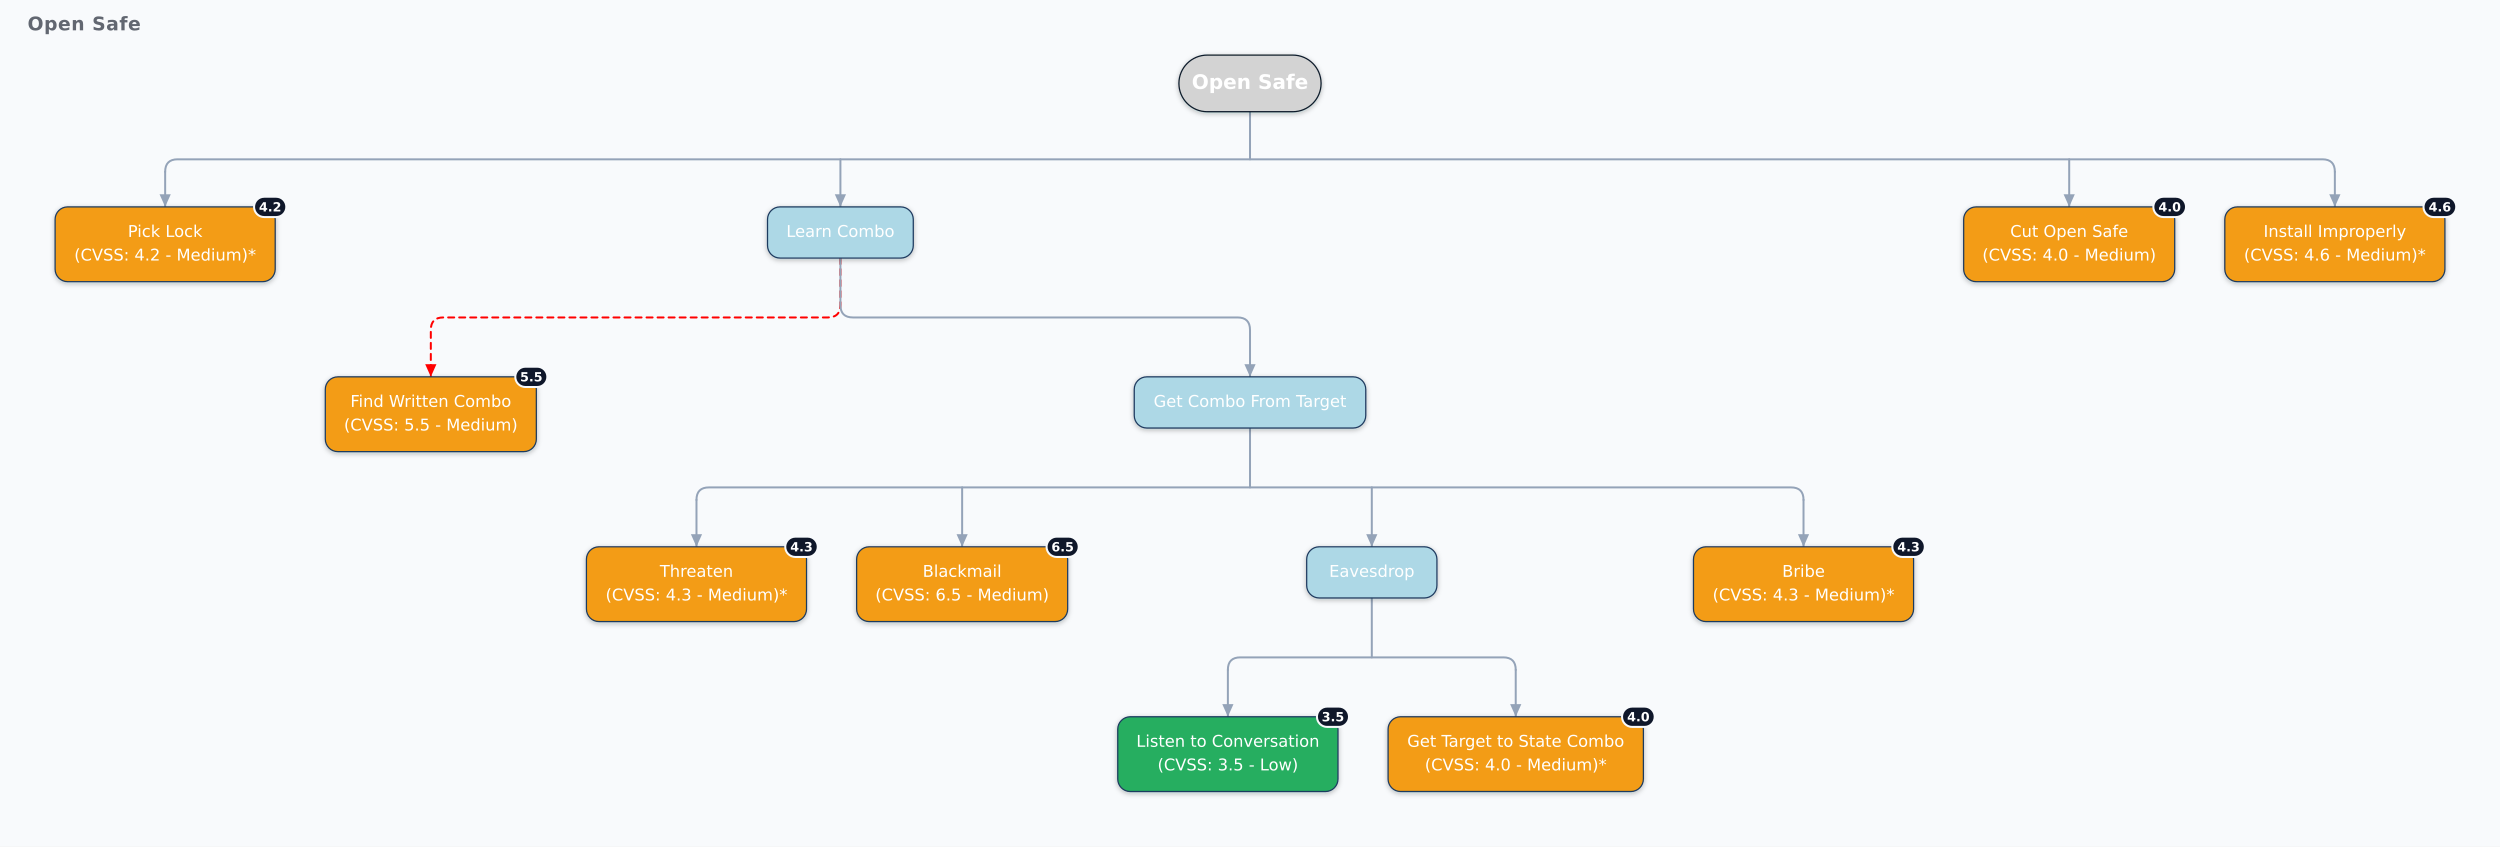
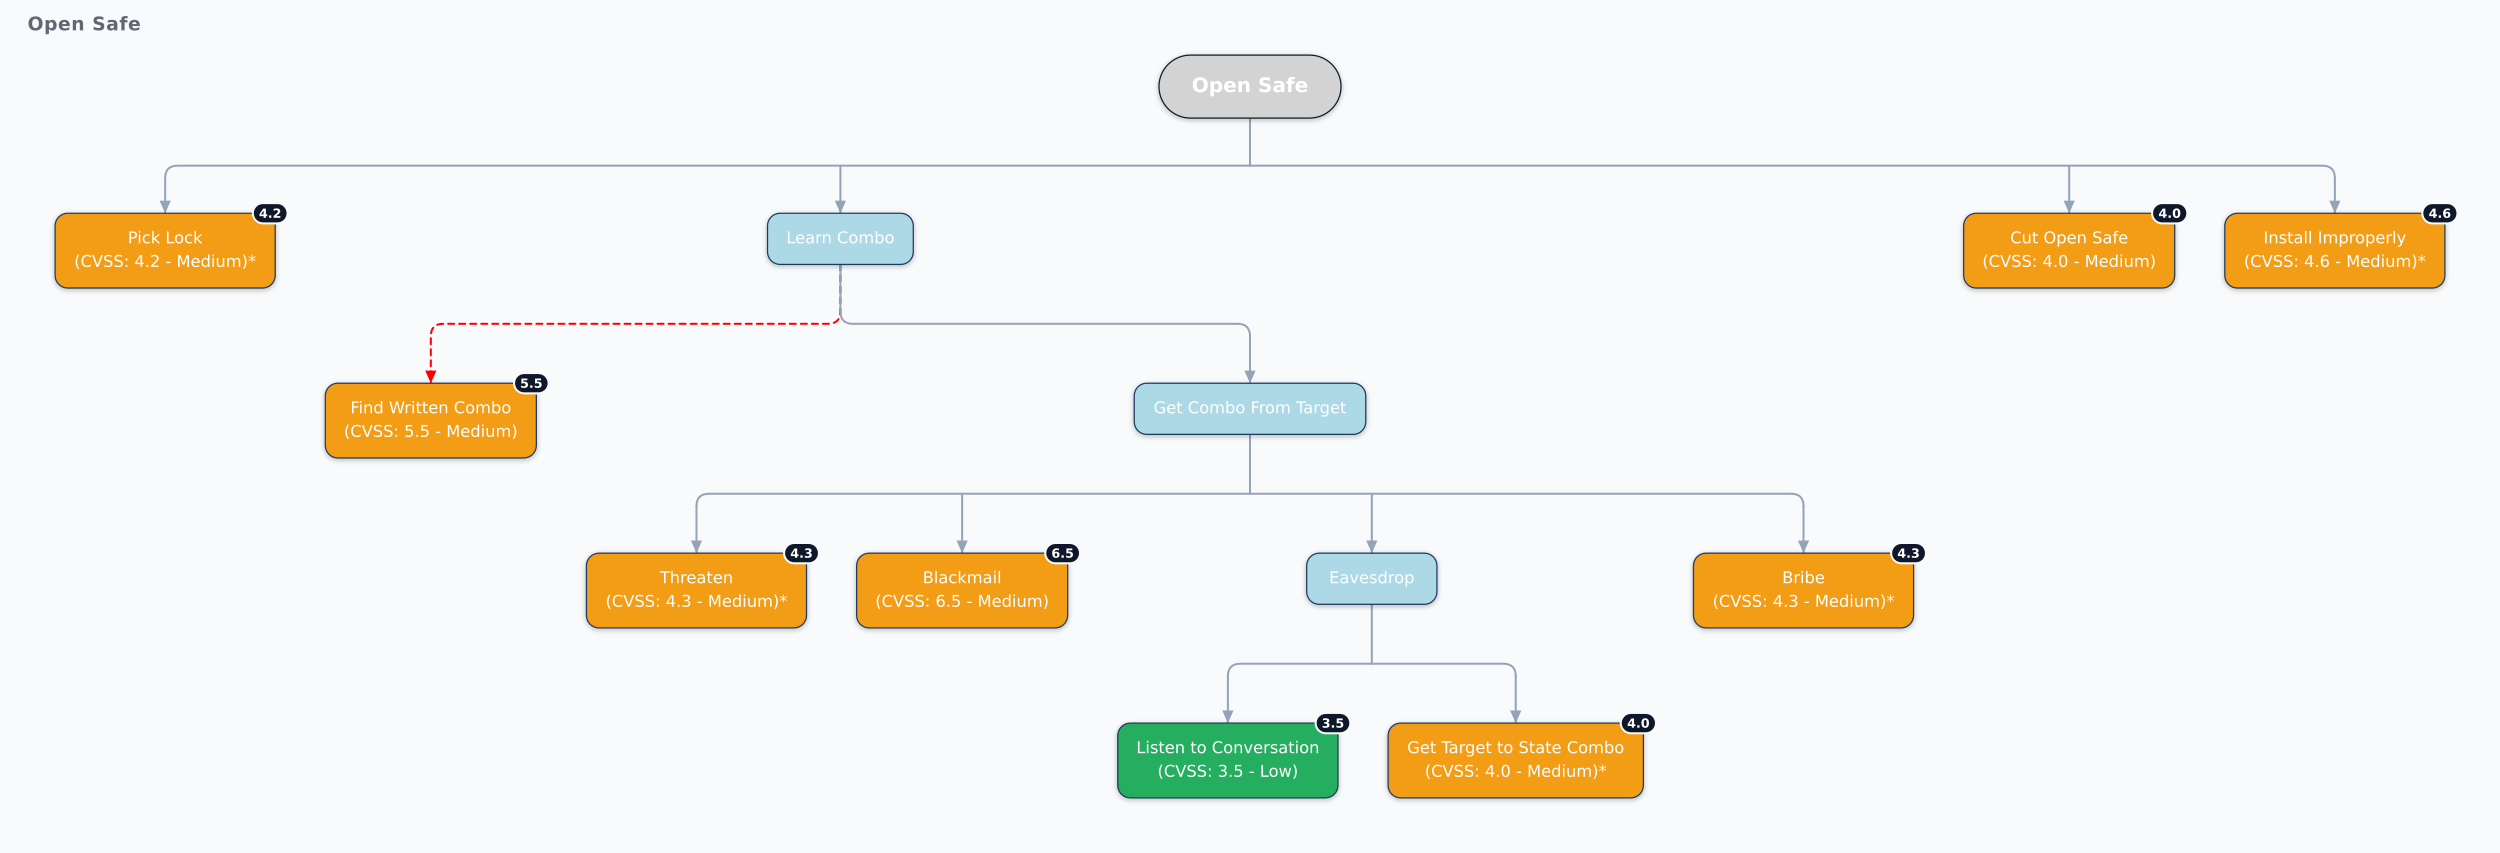
- <svg xmlns="http://www.w3.org/2000/svg" width="1996.15" height="676" viewBox="-44 -44 1996.15 676" preserveAspectRatio="xMidYMid meet" class="usv-svg usv-attacktrees" data-usv-engine="svg" data-usv-module="attacktrees" data-usv-theme="sv_default">
+ <svg xmlns="http://www.w3.org/2000/svg" width="1996.15" height="681.08" viewBox="-44 -44 1996.15 681.08" preserveAspectRatio="xMidYMid meet" class="usv-svg usv-attacktrees" data-usv-engine="svg" data-usv-module="attacktrees" data-usv-theme="sv_default">
  <defs>
    <filter id="usv-shadow-0" x="-20%" y="-20%" width="140%" height="140%">
      <feDropShadow dx="0" dy="1.2" stdDeviation="2.2" flood-color="#0f172a" flood-opacity="0.28" />
    </filter>
    <marker id="usv-arrow-1" viewBox="0 0 10 10" refX="9" refY="5" markerWidth="7" markerHeight="7" orient="auto-start-reverse">
      <path d="M 0 1 L 9 5 L 0 9 z" fill="#94a3b8" />
    </marker>
    <marker id="usv-arrow-2" viewBox="0 0 10 10" refX="9" refY="5" markerWidth="7" markerHeight="7" orient="auto-start-reverse">
      <path d="M 0 1 L 9 5 L 0 9 z" fill="red" />
    </marker>
  </defs>
  <style type="text/css">
.usv-attacktrees text { font-family: DejaVu Sans; }
.usv-attacktrees .usv-node:hover rect, .usv-attacktrees .usv-node:hover polygon { stroke-width: 2.2; }
</style>
-   <rect x="-44" y="-44" width="1996.15" height="676" rx="0" fill="#f8fafc" stroke="none" stroke-width="0" />
+   <rect x="-44" y="-44" width="1996.15" height="681.08" rx="0" fill="#f8fafc" stroke="none" stroke-width="0" />
  <g class="usv-rail" data-from="Open Safe">
-     <path d="M 87.87 93.2 Q 87.87 83.2 97.87 83.2 L 1810.29 83.2 Q 1820.29 83.2 1820.29 93.2" fill="none" stroke="#94a3b8" stroke-width="1.6" stroke-linecap="round" />
-     <path d="M 954.08 45.2 L 954.08 83.2" fill="none" stroke="#94a3b8" stroke-width="1.6" stroke-linecap="round" />
+     <path d="M 87.87 98.28 Q 87.87 88.28 97.87 88.28 L 1810.29 88.28 Q 1820.29 88.28 1820.29 98.28" fill="none" stroke="#94a3b8" stroke-width="1.6" stroke-linecap="round" />
+     <path d="M 954.08 50.28 L 954.08 88.28" fill="none" stroke="#94a3b8" stroke-width="1.6" stroke-linecap="round" />
  </g>
  <g class="usv-edge usv-edge--tree" data-from="Open Safe" data-to="Pick Lock">
-     <path d="M 87.87 93.2 L 87.87 121.2" fill="none" stroke="#94a3b8" stroke-width="1.6" stroke-linecap="round" marker-end="url(#usv-arrow-1)" />
+     <path d="M 87.87 98.28 L 87.87 126.28" fill="none" stroke="#94a3b8" stroke-width="1.6" stroke-linecap="round" marker-end="url(#usv-arrow-1)" />
  </g>
  <g class="usv-edge usv-edge--tree" data-from="Open Safe" data-to="Learn Combo">
-     <path d="M 627.03 83.2 L 627.03 121.2" fill="none" stroke="#94a3b8" stroke-width="1.6" stroke-linecap="round" marker-end="url(#usv-arrow-1)" />
+     <path d="M 627.03 88.28 L 627.03 126.28" fill="none" stroke="#94a3b8" stroke-width="1.6" stroke-linecap="round" marker-end="url(#usv-arrow-1)" />
  </g>
  <g class="usv-edge usv-edge--tree" data-from="Open Safe" data-to="Cut Open Safe">
-     <path d="M 1608.17 83.2 L 1608.17 121.2" fill="none" stroke="#94a3b8" stroke-width="1.6" stroke-linecap="round" marker-end="url(#usv-arrow-1)" />
+     <path d="M 1608.17 88.28 L 1608.17 126.28" fill="none" stroke="#94a3b8" stroke-width="1.6" stroke-linecap="round" marker-end="url(#usv-arrow-1)" />
  </g>
  <g class="usv-edge usv-edge--tree" data-from="Open Safe" data-to="Install Improperly">
-     <path d="M 1820.29 93.2 L 1820.29 121.2" fill="none" stroke="#94a3b8" stroke-width="1.6" stroke-linecap="round" marker-end="url(#usv-arrow-1)" />
+     <path d="M 1820.29 98.28 L 1820.29 126.28" fill="none" stroke="#94a3b8" stroke-width="1.6" stroke-linecap="round" marker-end="url(#usv-arrow-1)" />
  </g>
  <g class="usv-edge usv-edge--tree" data-from="Learn Combo" data-to="Find Written Combo">
-     <path d="M 627.03 162.05 L 627.03 199.47 Q 627.03 209.47 617.03 209.47 L 309.99 209.47 Q 299.99 209.47 299.99 219.47 L 299.99 256.9" fill="none" stroke="red" stroke-width="1.6" stroke-linecap="round" stroke-dasharray="4.8 4" marker-end="url(#usv-arrow-2)" />
+     <path d="M 627.03 167.13 L 627.03 204.55 Q 627.03 214.55 617.03 214.55 L 309.99 214.55 Q 299.99 214.55 299.99 224.55 L 299.99 261.98" fill="none" stroke="red" stroke-width="1.6" stroke-linecap="round" stroke-dasharray="4.8 4" marker-end="url(#usv-arrow-2)" />
  </g>
  <g class="usv-edge usv-edge--tree" data-from="Learn Combo" data-to="Get Combo From Target">
-     <path d="M 627.03 162.05 L 627.03 199.47 Q 627.03 209.47 637.03 209.47 L 944.08 209.47 Q 954.08 209.47 954.08 219.47 L 954.08 256.9" fill="none" stroke="#94a3b8" stroke-width="1.6" stroke-linecap="round" marker-end="url(#usv-arrow-1)" />
+     <path d="M 627.03 167.13 L 627.03 204.55 Q 627.03 214.55 637.03 214.55 L 944.08 214.55 Q 954.08 214.55 954.08 224.55 L 954.08 261.98" fill="none" stroke="#94a3b8" stroke-width="1.6" stroke-linecap="round" marker-end="url(#usv-arrow-1)" />
  </g>
  <g class="usv-rail" data-from="Get Combo From Target">
-     <path d="M 512.11 355.17 Q 512.11 345.17 522.11 345.17 L 1386.04 345.17 Q 1396.04 345.17 1396.04 355.17" fill="none" stroke="#94a3b8" stroke-width="1.6" stroke-linecap="round" />
-     <path d="M 954.08 297.75 L 954.08 345.17" fill="none" stroke="#94a3b8" stroke-width="1.6" stroke-linecap="round" />
+     <path d="M 512.11 360.25 Q 512.11 350.25 522.11 350.25 L 1386.04 350.25 Q 1396.04 350.25 1396.04 360.25" fill="none" stroke="#94a3b8" stroke-width="1.6" stroke-linecap="round" />
+     <path d="M 954.08 302.83 L 954.08 350.25" fill="none" stroke="#94a3b8" stroke-width="1.6" stroke-linecap="round" />
  </g>
  <g class="usv-edge usv-edge--tree" data-from="Get Combo From Target" data-to="Threaten">
-     <path d="M 512.11 355.17 L 512.11 392.6" fill="none" stroke="#94a3b8" stroke-width="1.6" stroke-linecap="round" marker-end="url(#usv-arrow-1)" />
+     <path d="M 512.11 360.25 L 512.11 397.68" fill="none" stroke="#94a3b8" stroke-width="1.6" stroke-linecap="round" marker-end="url(#usv-arrow-1)" />
  </g>
  <g class="usv-edge usv-edge--tree" data-from="Get Combo From Target" data-to="Blackmail">
-     <path d="M 724.23 345.17 L 724.23 392.6" fill="none" stroke="#94a3b8" stroke-width="1.6" stroke-linecap="round" marker-end="url(#usv-arrow-1)" />
+     <path d="M 724.23 350.25 L 724.23 397.68" fill="none" stroke="#94a3b8" stroke-width="1.6" stroke-linecap="round" marker-end="url(#usv-arrow-1)" />
  </g>
  <g class="usv-edge usv-edge--tree" data-from="Get Combo From Target" data-to="Eavesdrop">
-     <path d="M 1051.33 345.17 L 1051.33 392.6" fill="none" stroke="#94a3b8" stroke-width="1.6" stroke-linecap="round" marker-end="url(#usv-arrow-1)" />
+     <path d="M 1051.33 350.25 L 1051.33 397.68" fill="none" stroke="#94a3b8" stroke-width="1.6" stroke-linecap="round" marker-end="url(#usv-arrow-1)" />
  </g>
  <g class="usv-edge usv-edge--tree" data-from="Get Combo From Target" data-to="Bribe">
-     <path d="M 1396.04 355.17 L 1396.04 392.6" fill="none" stroke="#94a3b8" stroke-width="1.6" stroke-linecap="round" marker-end="url(#usv-arrow-1)" />
+     <path d="M 1396.04 360.25 L 1396.04 397.68" fill="none" stroke="#94a3b8" stroke-width="1.6" stroke-linecap="round" marker-end="url(#usv-arrow-1)" />
  </g>
  <g class="usv-rail" data-from="Eavesdrop">
-     <path d="M 936.41 490.88 Q 936.41 480.88 946.41 480.88 L 1156.25 480.88 Q 1166.25 480.88 1166.25 490.88" fill="none" stroke="#94a3b8" stroke-width="1.6" stroke-linecap="round" />
-     <path d="M 1051.33 433.45 L 1051.33 480.88" fill="none" stroke="#94a3b8" stroke-width="1.6" stroke-linecap="round" />
+     <path d="M 936.41 495.95 Q 936.41 485.95 946.41 485.95 L 1156.25 485.95 Q 1166.25 485.95 1166.25 495.95" fill="none" stroke="#94a3b8" stroke-width="1.6" stroke-linecap="round" />
+     <path d="M 1051.33 438.53 L 1051.33 485.95" fill="none" stroke="#94a3b8" stroke-width="1.6" stroke-linecap="round" />
  </g>
  <g class="usv-edge usv-edge--tree" data-from="Eavesdrop" data-to="Listen to Conversation">
-     <path d="M 936.41 490.88 L 936.41 528.3" fill="none" stroke="#94a3b8" stroke-width="1.6" stroke-linecap="round" marker-end="url(#usv-arrow-1)" />
+     <path d="M 936.41 495.95 L 936.41 533.38" fill="none" stroke="#94a3b8" stroke-width="1.6" stroke-linecap="round" marker-end="url(#usv-arrow-1)" />
  </g>
  <g class="usv-edge usv-edge--tree" data-from="Eavesdrop" data-to="Get Target to State Combo">
-     <path d="M 1166.25 490.88 L 1166.25 528.3" fill="none" stroke="#94a3b8" stroke-width="1.6" stroke-linecap="round" marker-end="url(#usv-arrow-1)" />
+     <path d="M 1166.25 495.95 L 1166.25 533.38" fill="none" stroke="#94a3b8" stroke-width="1.6" stroke-linecap="round" marker-end="url(#usv-arrow-1)" />
  </g>
  <g class="usv-node usv-node--root" data-label="Open Safe" data-node-id="Open_Safe">
-     <rect x="897.32" y="0" width="113.51" height="45.2" rx="22.6" fill="lightgrey" stroke="#0d1b2a" stroke-width="1" filter="url(#usv-shadow-0)" />
-     <text x="954.08" y="27" text-anchor="middle" font-size="16" fill="#ffffff" font-weight="bold">Open Safe</text>
+     <rect x="881.4" y="0" width="145.36" height="50.28" rx="25.14" fill="lightgrey" stroke="#0d1b2a" stroke-width="1" filter="url(#usv-shadow-0)" />
+     <text x="954.08" y="29.54" text-anchor="middle" font-size="16" fill="#ffffff" font-weight="bold">Open Safe</text>
  </g>
  <g class="usv-node usv-node--node usv-sev--medium" data-cvss="4.2" data-label="Pick Lock" data-node-id="Pick_Lock">
-     <rect x="0" y="121.2" width="175.74" height="59.7" rx="10" fill="#f39c12" stroke="#1e3a5f" stroke-width="1" filter="url(#usv-shadow-0)" />
-     <text x="87.87" y="145.2" text-anchor="middle" font-size="13" fill="#ffffff">Pick Lock</text>
-     <text x="87.87" y="164.05" text-anchor="middle" font-size="13" fill="#ffffff">(CVSS: 4.2 - Medium)*</text>
+     <rect x="0" y="126.28" width="175.74" height="59.7" rx="10" fill="#f39c12" stroke="#1e3a5f" stroke-width="1" filter="url(#usv-shadow-0)" />
+     <text x="87.87" y="150.28" text-anchor="middle" font-size="13" fill="#ffffff">Pick Lock</text>
+     <text x="87.87" y="169.13" text-anchor="middle" font-size="13" fill="#ffffff">(CVSS: 4.2 - Medium)*</text>
  </g>
  <g class="usv-node usv-node--node" data-label="Learn Combo" data-node-id="Learn_Combo">
-     <rect x="568.84" y="121.2" width="116.38" height="40.85" rx="10" fill="lightblue" stroke="#1e3a5f" stroke-width="1" filter="url(#usv-shadow-0)" />
-     <text x="627.03" y="145.2" text-anchor="middle" font-size="13" fill="#ffffff">Learn Combo</text>
+     <rect x="568.84" y="126.28" width="116.38" height="40.85" rx="10" fill="lightblue" stroke="#1e3a5f" stroke-width="1" filter="url(#usv-shadow-0)" />
+     <text x="627.03" y="150.28" text-anchor="middle" font-size="13" fill="#ffffff">Learn Combo</text>
  </g>
  <g class="usv-node usv-node--node usv-sev--medium" data-cvss="4.0" data-label="Cut Open Safe" data-node-id="Cut_Open_Safe">
-     <rect x="1523.91" y="121.2" width="168.51" height="59.7" rx="10" fill="#f39c12" stroke="#1e3a5f" stroke-width="1" filter="url(#usv-shadow-0)" />
-     <text x="1608.17" y="145.2" text-anchor="middle" font-size="13" fill="#ffffff">Cut Open Safe</text>
-     <text x="1608.17" y="164.05" text-anchor="middle" font-size="13" fill="#ffffff">(CVSS: 4.0 - Medium)</text>
+     <rect x="1523.91" y="126.28" width="168.51" height="59.7" rx="10" fill="#f39c12" stroke="#1e3a5f" stroke-width="1" filter="url(#usv-shadow-0)" />
+     <text x="1608.17" y="150.28" text-anchor="middle" font-size="13" fill="#ffffff">Cut Open Safe</text>
+     <text x="1608.17" y="169.13" text-anchor="middle" font-size="13" fill="#ffffff">(CVSS: 4.0 - Medium)</text>
  </g>
  <g class="usv-node usv-node--node usv-sev--medium" data-cvss="4.6" data-label="Install Improperly" data-node-id="Install_Improperly">
-     <rect x="1732.42" y="121.2" width="175.74" height="59.7" rx="10" fill="#f39c12" stroke="#1e3a5f" stroke-width="1" filter="url(#usv-shadow-0)" />
-     <text x="1820.29" y="145.2" text-anchor="middle" font-size="13" fill="#ffffff">Install Improperly</text>
-     <text x="1820.29" y="164.05" text-anchor="middle" font-size="13" fill="#ffffff">(CVSS: 4.6 - Medium)*</text>
+     <rect x="1732.42" y="126.28" width="175.74" height="59.7" rx="10" fill="#f39c12" stroke="#1e3a5f" stroke-width="1" filter="url(#usv-shadow-0)" />
+     <text x="1820.29" y="150.28" text-anchor="middle" font-size="13" fill="#ffffff">Install Improperly</text>
+     <text x="1820.29" y="169.13" text-anchor="middle" font-size="13" fill="#ffffff">(CVSS: 4.6 - Medium)*</text>
  </g>
  <g class="usv-node usv-node--node usv-sev--medium" data-cvss="5.5" data-label="Find Written Combo" data-node-id="Find_Written_Combo">
-     <rect x="215.74" y="256.9" width="168.51" height="59.7" rx="10" fill="#f39c12" stroke="#1e3a5f" stroke-width="1" filter="url(#usv-shadow-0)" />
-     <text x="299.99" y="280.9" text-anchor="middle" font-size="13" fill="#ffffff">Find Written Combo</text>
-     <text x="299.99" y="299.75" text-anchor="middle" font-size="13" fill="#ffffff">(CVSS: 5.5 - Medium)</text>
+     <rect x="215.74" y="261.98" width="168.51" height="59.7" rx="10" fill="#f39c12" stroke="#1e3a5f" stroke-width="1" filter="url(#usv-shadow-0)" />
+     <text x="299.99" y="285.98" text-anchor="middle" font-size="13" fill="#ffffff">Find Written Combo</text>
+     <text x="299.99" y="304.83" text-anchor="middle" font-size="13" fill="#ffffff">(CVSS: 5.5 - Medium)</text>
  </g>
  <g class="usv-node usv-node--node" data-label="Get Combo From Target" data-node-id="Get_Combo_From_Target">
-     <rect x="861.65" y="256.9" width="184.86" height="40.85" rx="10" fill="lightblue" stroke="#1e3a5f" stroke-width="1" filter="url(#usv-shadow-0)" />
-     <text x="954.08" y="280.9" text-anchor="middle" font-size="13" fill="#ffffff">Get Combo From Target</text>
+     <rect x="861.65" y="261.98" width="184.86" height="40.85" rx="10" fill="lightblue" stroke="#1e3a5f" stroke-width="1" filter="url(#usv-shadow-0)" />
+     <text x="954.08" y="285.98" text-anchor="middle" font-size="13" fill="#ffffff">Get Combo From Target</text>
  </g>
  <g class="usv-node usv-node--node usv-sev--medium" data-cvss="4.3" data-label="Threaten" data-node-id="Threaten">
-     <rect x="424.24" y="392.6" width="175.74" height="59.7" rx="10" fill="#f39c12" stroke="#1e3a5f" stroke-width="1" filter="url(#usv-shadow-0)" />
-     <text x="512.11" y="416.6" text-anchor="middle" font-size="13" fill="#ffffff">Threaten</text>
-     <text x="512.11" y="435.45" text-anchor="middle" font-size="13" fill="#ffffff">(CVSS: 4.3 - Medium)*</text>
+     <rect x="424.24" y="397.68" width="175.74" height="59.7" rx="10" fill="#f39c12" stroke="#1e3a5f" stroke-width="1" filter="url(#usv-shadow-0)" />
+     <text x="512.11" y="421.68" text-anchor="middle" font-size="13" fill="#ffffff">Threaten</text>
+     <text x="512.11" y="440.53" text-anchor="middle" font-size="13" fill="#ffffff">(CVSS: 4.3 - Medium)*</text>
  </g>
  <g class="usv-node usv-node--node usv-sev--medium" data-cvss="6.5" data-label="Blackmail" data-node-id="Blackmail">
-     <rect x="639.98" y="392.6" width="168.51" height="59.7" rx="10" fill="#f39c12" stroke="#1e3a5f" stroke-width="1" filter="url(#usv-shadow-0)" />
-     <text x="724.23" y="416.6" text-anchor="middle" font-size="13" fill="#ffffff">Blackmail</text>
-     <text x="724.23" y="435.45" text-anchor="middle" font-size="13" fill="#ffffff">(CVSS: 6.5 - Medium)</text>
+     <rect x="639.98" y="397.68" width="168.51" height="59.7" rx="10" fill="#f39c12" stroke="#1e3a5f" stroke-width="1" filter="url(#usv-shadow-0)" />
+     <text x="724.23" y="421.68" text-anchor="middle" font-size="13" fill="#ffffff">Blackmail</text>
+     <text x="724.23" y="440.53" text-anchor="middle" font-size="13" fill="#ffffff">(CVSS: 6.5 - Medium)</text>
  </g>
  <g class="usv-node usv-node--node" data-label="Eavesdrop" data-node-id="Eavesdrop">
-     <rect x="999.33" y="392.6" width="104" height="40.85" rx="10" fill="lightblue" stroke="#1e3a5f" stroke-width="1" filter="url(#usv-shadow-0)" />
-     <text x="1051.33" y="416.6" text-anchor="middle" font-size="13" fill="#ffffff">Eavesdrop</text>
+     <rect x="999.33" y="397.68" width="104" height="40.85" rx="10" fill="lightblue" stroke="#1e3a5f" stroke-width="1" filter="url(#usv-shadow-0)" />
+     <text x="1051.33" y="421.68" text-anchor="middle" font-size="13" fill="#ffffff">Eavesdrop</text>
  </g>
  <g class="usv-node usv-node--node usv-sev--medium" data-cvss="4.3" data-label="Bribe" data-node-id="Bribe">
-     <rect x="1308.18" y="392.6" width="175.74" height="59.7" rx="10" fill="#f39c12" stroke="#1e3a5f" stroke-width="1" filter="url(#usv-shadow-0)" />
-     <text x="1396.04" y="416.6" text-anchor="middle" font-size="13" fill="#ffffff">Bribe</text>
-     <text x="1396.04" y="435.45" text-anchor="middle" font-size="13" fill="#ffffff">(CVSS: 4.3 - Medium)*</text>
+     <rect x="1308.18" y="397.68" width="175.74" height="59.7" rx="10" fill="#f39c12" stroke="#1e3a5f" stroke-width="1" filter="url(#usv-shadow-0)" />
+     <text x="1396.04" y="421.68" text-anchor="middle" font-size="13" fill="#ffffff">Bribe</text>
+     <text x="1396.04" y="440.53" text-anchor="middle" font-size="13" fill="#ffffff">(CVSS: 4.3 - Medium)*</text>
  </g>
  <g class="usv-node usv-node--node usv-sev--low" data-cvss="3.5" data-label="Listen to Conversation" data-node-id="Listen_to_Conversation">
-     <rect x="848.48" y="528.3" width="175.85" height="59.7" rx="10" fill="#27ae60" stroke="#1e3a5f" stroke-width="1" filter="url(#usv-shadow-0)" />
-     <text x="936.41" y="552.3" text-anchor="middle" font-size="13" fill="#ffffff">Listen to Conversation</text>
-     <text x="936.41" y="571.15" text-anchor="middle" font-size="13" fill="#ffffff">(CVSS: 3.5 - Low)</text>
+     <rect x="848.48" y="533.38" width="175.85" height="59.7" rx="10" fill="#27ae60" stroke="#1e3a5f" stroke-width="1" filter="url(#usv-shadow-0)" />
+     <text x="936.41" y="557.38" text-anchor="middle" font-size="13" fill="#ffffff">Listen to Conversation</text>
+     <text x="936.41" y="576.23" text-anchor="middle" font-size="13" fill="#ffffff">(CVSS: 3.5 - Low)</text>
  </g>
  <g class="usv-node usv-node--node usv-sev--medium" data-cvss="4.0" data-label="Get Target to State Combo" data-node-id="Get_Target_to_State_Combo">
-     <rect x="1064.33" y="528.3" width="203.85" height="59.7" rx="10" fill="#f39c12" stroke="#1e3a5f" stroke-width="1" filter="url(#usv-shadow-0)" />
-     <text x="1166.25" y="552.3" text-anchor="middle" font-size="13" fill="#ffffff">Get Target to State Combo</text>
-     <text x="1166.25" y="571.15" text-anchor="middle" font-size="13" fill="#ffffff">(CVSS: 4.0 - Medium)*</text>
+     <rect x="1064.33" y="533.38" width="203.85" height="59.7" rx="10" fill="#f39c12" stroke="#1e3a5f" stroke-width="1" filter="url(#usv-shadow-0)" />
+     <text x="1166.25" y="557.38" text-anchor="middle" font-size="13" fill="#ffffff">Get Target to State Combo</text>
+     <text x="1166.25" y="576.23" text-anchor="middle" font-size="13" fill="#ffffff">(CVSS: 4.0 - Medium)*</text>
  </g>
  <g class="usv-badge usv-badge--cvss" data-value="4.2">
-     <rect x="158.85" y="113.09" width="25.77" height="16.22" rx="8.11" fill="#0f172a" stroke="#f8fafc" stroke-width="1.62" />
-     <text x="171.74" y="124.85" text-anchor="middle" font-size="10.14" font-weight="bold" fill="#ffffff">4.2</text>
+     <rect x="157.85" y="118.16" width="27.78" height="16.22" rx="8.11" fill="#0f172a" stroke="#f8fafc" stroke-width="1.62" />
+     <text x="171.74" y="129.93" text-anchor="middle" font-size="10.14" font-weight="bold" fill="#ffffff">4.2</text>
  </g>
  <g class="usv-badge usv-badge--cvss" data-value="4.0">
-     <rect x="1675.36" y="113.09" width="26.11" height="16.22" rx="8.11" fill="#0f172a" stroke="#f8fafc" stroke-width="1.62" />
-     <text x="1688.42" y="124.85" text-anchor="middle" font-size="10.14" font-weight="bold" fill="#ffffff">4.0</text>
+     <rect x="1674.33" y="118.16" width="28.18" height="16.22" rx="8.11" fill="#0f172a" stroke="#f8fafc" stroke-width="1.62" />
+     <text x="1688.42" y="129.93" text-anchor="middle" font-size="10.14" font-weight="bold" fill="#ffffff">4.0</text>
  </g>
  <g class="usv-badge usv-badge--cvss" data-value="4.6">
-     <rect x="1891.08" y="113.09" width="26.15" height="16.22" rx="8.11" fill="#0f172a" stroke="#f8fafc" stroke-width="1.62" />
-     <text x="1904.15" y="124.85" text-anchor="middle" font-size="10.14" font-weight="bold" fill="#ffffff">4.6</text>
+     <rect x="1890.1" y="118.16" width="28.12" height="16.22" rx="8.11" fill="#0f172a" stroke="#f8fafc" stroke-width="1.62" />
+     <text x="1904.15" y="129.93" text-anchor="middle" font-size="10.14" font-weight="bold" fill="#ffffff">4.6</text>
  </g>
  <g class="usv-badge usv-badge--cvss" data-value="5.5">
-     <rect x="367.44" y="248.79" width="25.61" height="16.22" rx="8.11" fill="#0f172a" stroke="#f8fafc" stroke-width="1.62" />
-     <text x="380.24" y="260.55" text-anchor="middle" font-size="10.14" font-weight="bold" fill="#ffffff">5.5</text>
+     <rect x="366.43" y="253.86" width="27.63" height="16.22" rx="8.11" fill="#0f172a" stroke="#f8fafc" stroke-width="1.62" />
+     <text x="380.24" y="265.63" text-anchor="middle" font-size="10.14" font-weight="bold" fill="#ffffff">5.5</text>
  </g>
  <g class="usv-badge usv-badge--cvss" data-value="4.3">
-     <rect x="582.99" y="384.49" width="25.97" height="16.22" rx="8.11" fill="#0f172a" stroke="#f8fafc" stroke-width="1.62" />
-     <text x="595.98" y="396.25" text-anchor="middle" font-size="10.14" font-weight="bold" fill="#ffffff">4.3</text>
+     <rect x="582.05" y="389.56" width="27.85" height="16.22" rx="8.11" fill="#0f172a" stroke="#f8fafc" stroke-width="1.62" />
+     <text x="595.98" y="401.33" text-anchor="middle" font-size="10.14" font-weight="bold" fill="#ffffff">4.3</text>
  </g>
  <g class="usv-badge usv-badge--cvss" data-value="6.5">
-     <rect x="791.64" y="384.49" width="25.69" height="16.22" rx="8.11" fill="#0f172a" stroke="#f8fafc" stroke-width="1.62" />
-     <text x="804.48" y="396.25" text-anchor="middle" font-size="10.14" font-weight="bold" fill="#ffffff">6.5</text>
+     <rect x="790.59" y="389.56" width="27.78" height="16.22" rx="8.11" fill="#0f172a" stroke="#f8fafc" stroke-width="1.62" />
+     <text x="804.48" y="401.33" text-anchor="middle" font-size="10.14" font-weight="bold" fill="#ffffff">6.5</text>
  </g>
  <g class="usv-badge usv-badge--cvss" data-value="4.3">
-     <rect x="1466.93" y="384.49" width="25.97" height="16.22" rx="8.11" fill="#0f172a" stroke="#f8fafc" stroke-width="1.62" />
-     <text x="1479.91" y="396.25" text-anchor="middle" font-size="10.14" font-weight="bold" fill="#ffffff">4.3</text>
+     <rect x="1465.99" y="389.56" width="27.85" height="16.22" rx="8.11" fill="#0f172a" stroke="#f8fafc" stroke-width="1.62" />
+     <text x="1479.91" y="401.33" text-anchor="middle" font-size="10.14" font-weight="bold" fill="#ffffff">4.3</text>
  </g>
  <g class="usv-badge usv-badge--cvss" data-value="3.5">
-     <rect x="1007.52" y="520.19" width="25.62" height="16.22" rx="8.11" fill="#0f172a" stroke="#f8fafc" stroke-width="1.62" />
-     <text x="1020.33" y="531.95" text-anchor="middle" font-size="10.14" font-weight="bold" fill="#ffffff">3.5</text>
+     <rect x="1006.46" y="525.26" width="27.73" height="16.22" rx="8.11" fill="#0f172a" stroke="#f8fafc" stroke-width="1.62" />
+     <text x="1020.33" y="537.03" text-anchor="middle" font-size="10.14" font-weight="bold" fill="#ffffff">3.5</text>
  </g>
  <g class="usv-badge usv-badge--cvss" data-value="4.0">
-     <rect x="1251.12" y="520.19" width="26.11" height="16.22" rx="8.11" fill="#0f172a" stroke="#f8fafc" stroke-width="1.62" />
-     <text x="1264.18" y="531.95" text-anchor="middle" font-size="10.14" font-weight="bold" fill="#ffffff">4.0</text>
+     <rect x="1250.09" y="525.26" width="28.18" height="16.22" rx="8.11" fill="#0f172a" stroke="#f8fafc" stroke-width="1.62" />
+     <text x="1264.18" y="537.03" text-anchor="middle" font-size="10.14" font-weight="bold" fill="#ffffff">4.0</text>
  </g>
  <text x="-22" y="-19.8" text-anchor="start" font-size="15" font-weight="600" fill="#111827" opacity="0.65" letter-spacing="0.4">Open Safe</text>
</svg>
